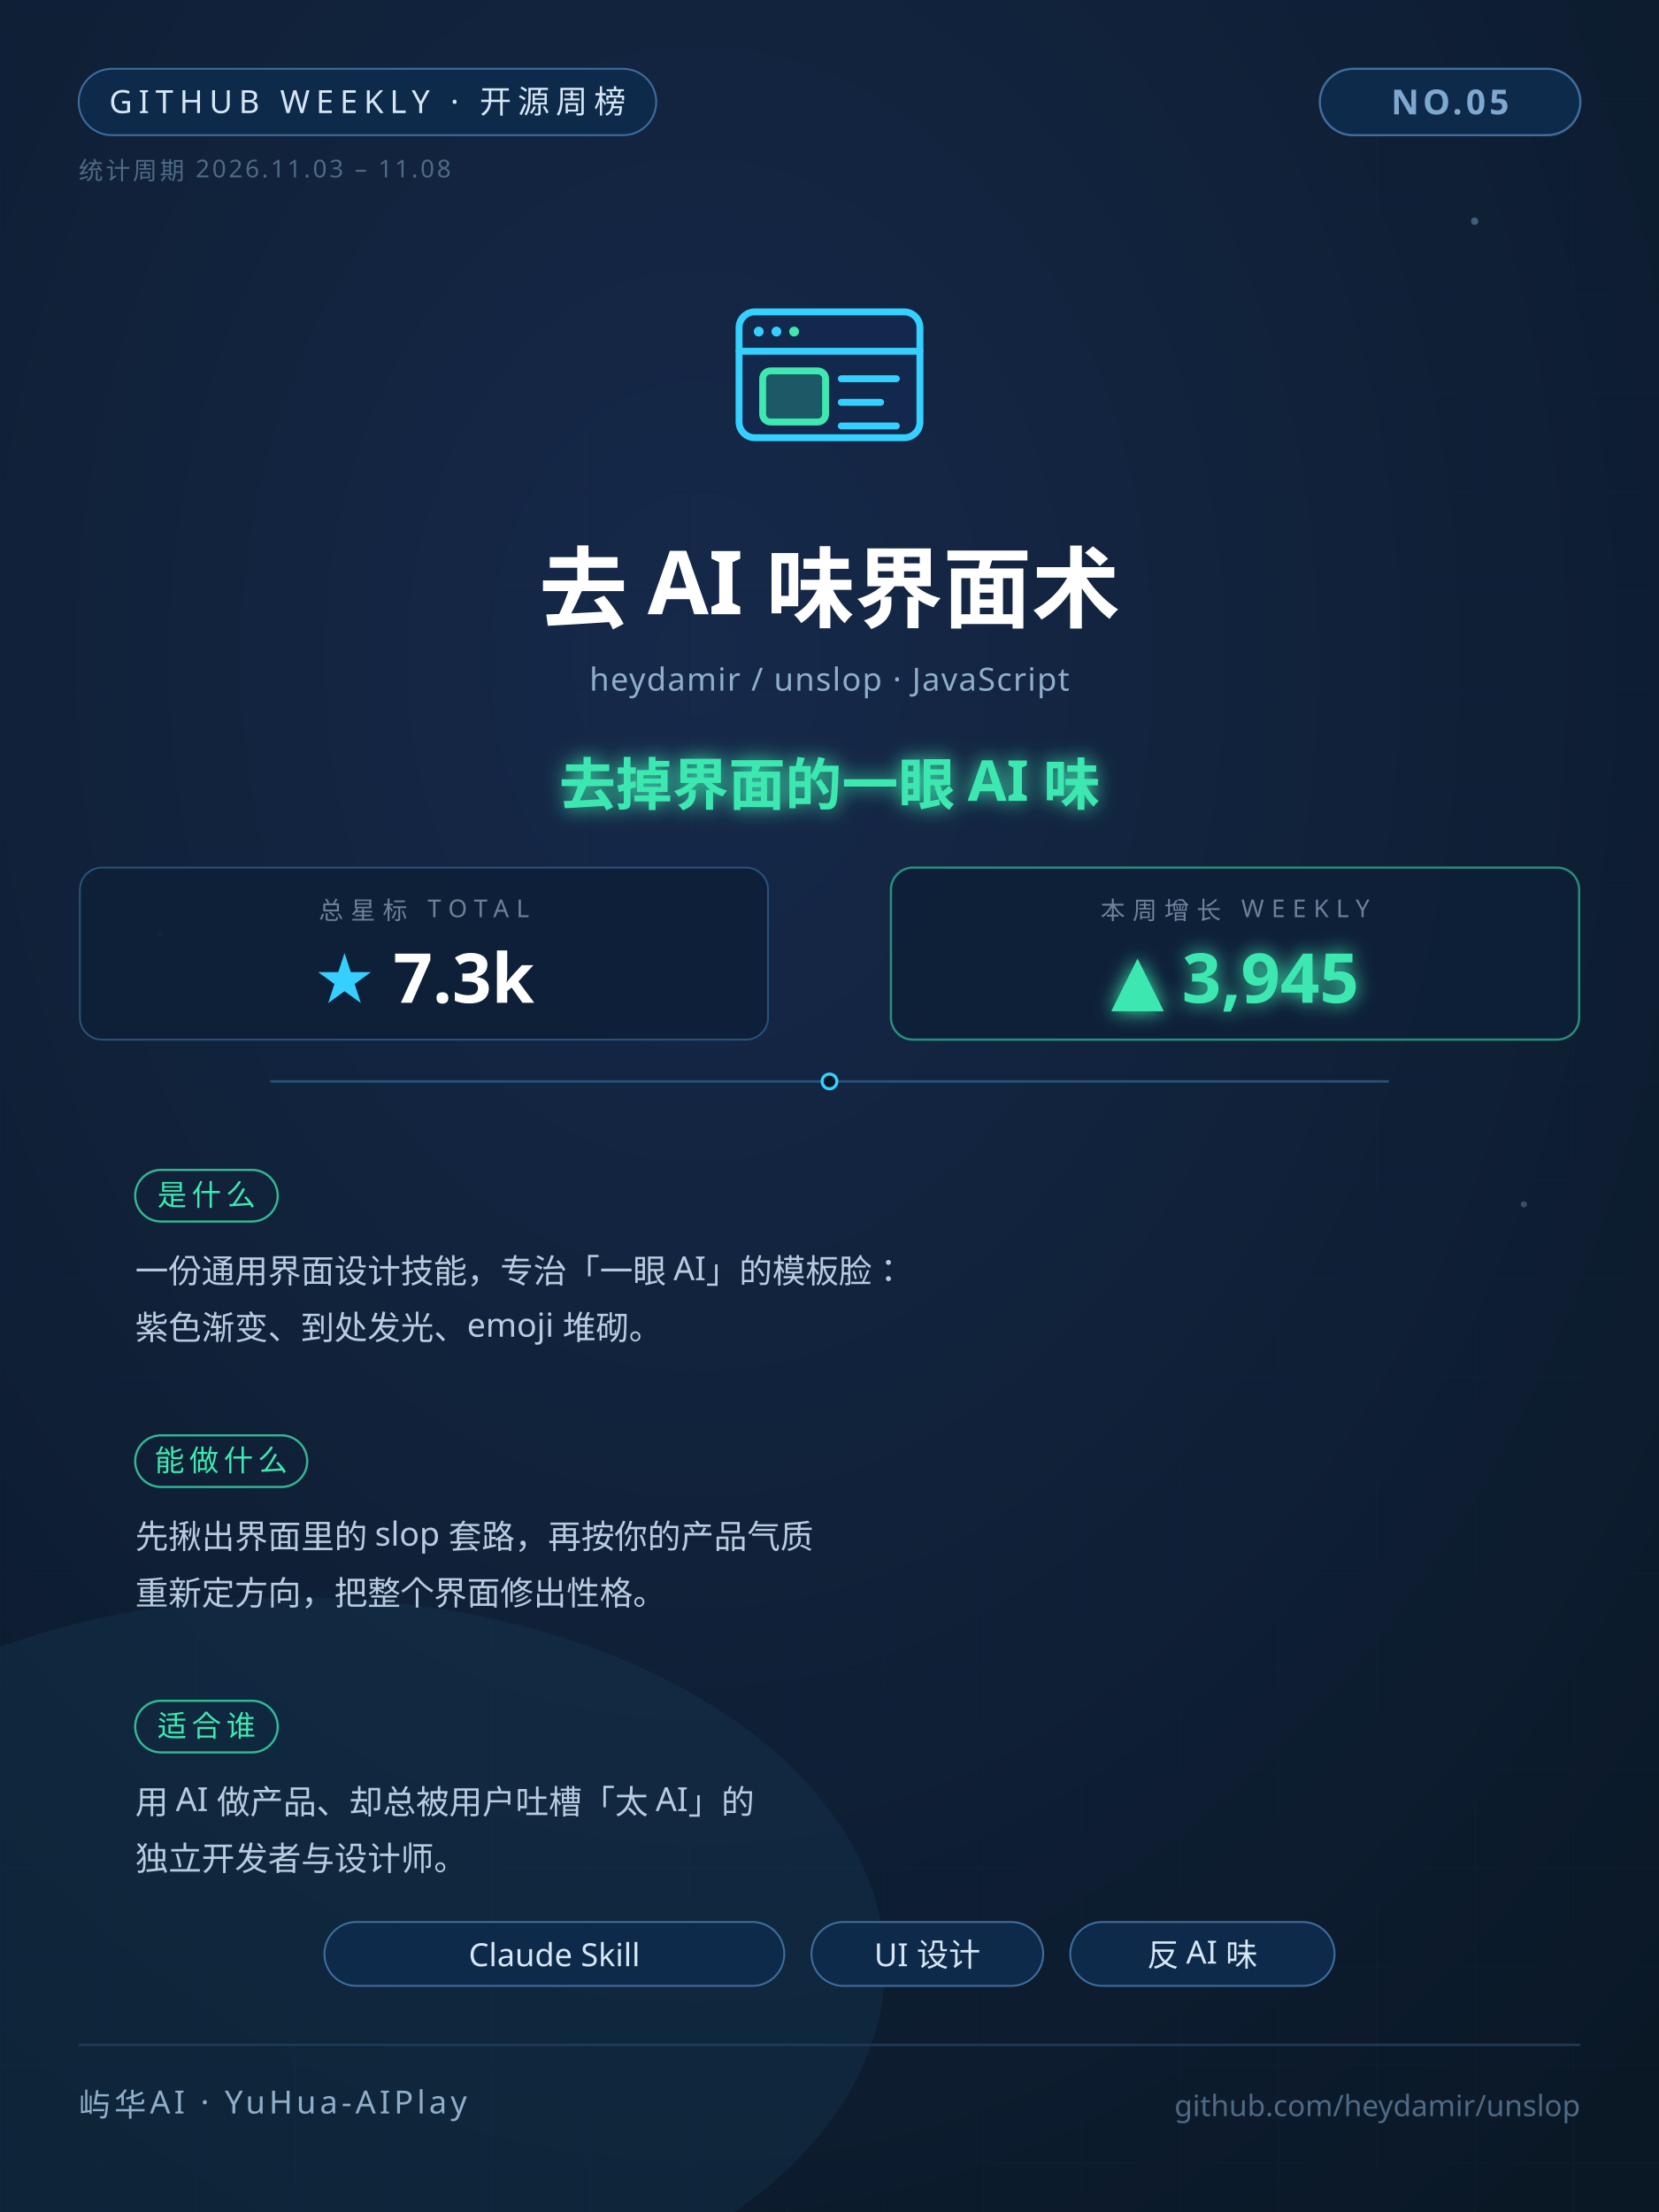
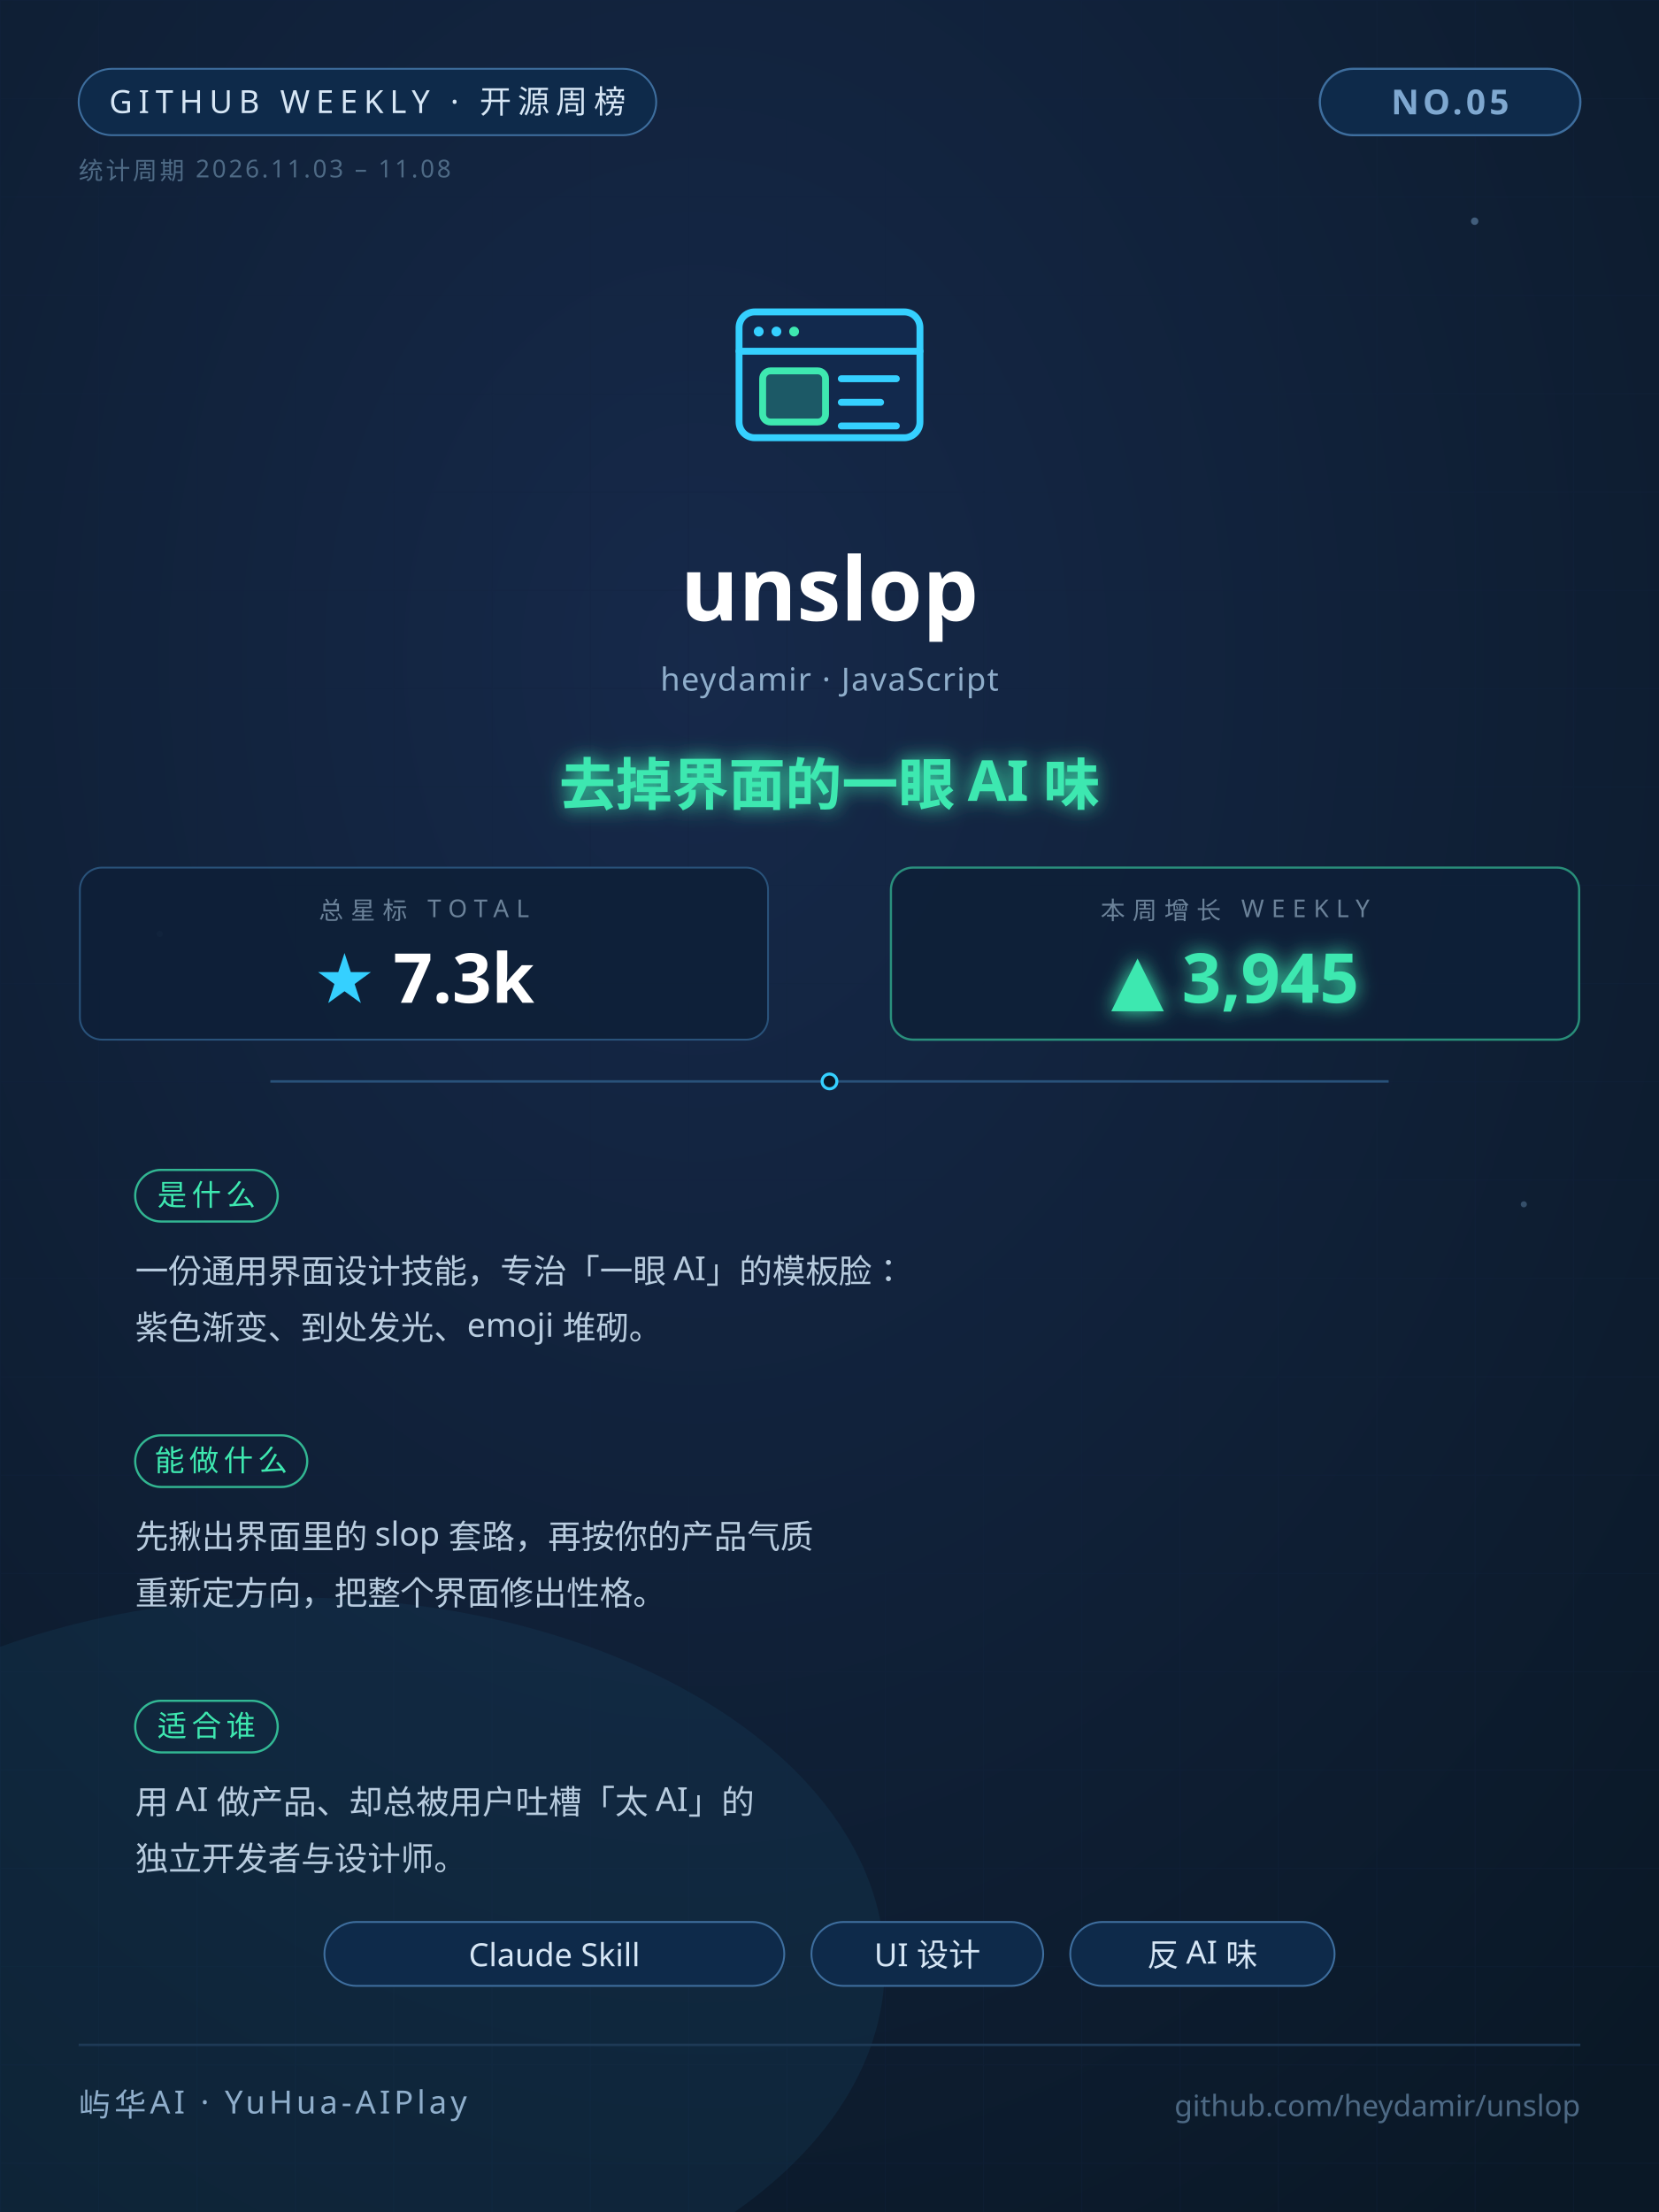
<svg xmlns="http://www.w3.org/2000/svg" viewBox="0 0 1350 1800" font-family="'PingFang SC','Hiragino Sans GB',sans-serif">
  <defs>
    <radialGradient id="bgGlow" cx="42%" cy="30%" r="85%">
      <stop offset="0%" stop-color="#16294A" />
      <stop offset="100%" stop-color="#0A1826" />
    </radialGradient>
    <filter id="glowGreen" x="-60%" y="-60%" width="220%" height="220%">
      <feDropShadow dx="0" dy="0" stdDeviation="8" flood-color="#3EE8B0" />
    </filter>
    <pattern id="grid" width="80" height="80" patternUnits="userSpaceOnUse">
      <path d="M80 0H0V80" fill="none" stroke="#132440" stroke-opacity="0.35" stroke-width="1.5" />
    </pattern>
    <g id="ic-uiwin" fill="none" stroke="#35D0FF" stroke-width="3.5" stroke-linejoin="round" stroke-linecap="round">
      <rect x="-46" y="-32" width="92" height="64" rx="8" fill="#12294D" />
      <line x1="-46" y1="-12" x2="46" y2="-12" />
      <circle cx="-36" cy="-22" r="2.5" fill="#35D0FF" stroke="none" />
      <circle cx="-27" cy="-22" r="2.5" fill="#35D0FF" stroke="none" />
      <circle cx="-18" cy="-22" r="2.5" fill="#3EE8B0" stroke="none" />
      <rect x="-34" y="-2" width="32" height="26" rx="4" fill="#3EE8B0" fill-opacity="0.25" stroke="#3EE8B0" />
      <line x1="6" y1="2" x2="34" y2="2" />
      <line x1="6" y1="14" x2="26" y2="14" />
      <line x1="6" y1="26" x2="34" y2="26" />
    </g>
  </defs>
  <rect width="1350" height="1800" fill="url(#bgGlow)" />
  <rect width="1350" height="1800" fill="url(#grid)" />
  <ellipse cx="240" cy="1600" rx="480" ry="300" fill="#14405E" opacity="0.28" />
  <circle cx="1200" cy="180" r="3" fill="#7FA8D0" opacity="0.45" />
  <circle cx="130" cy="760" r="2.5" fill="#7FA8D0" opacity="0.3" />
  <circle cx="1240" cy="980" r="2.5" fill="#7FA8D0" opacity="0.35" />
  <rect x="64" y="56" width="470" height="54" rx="27" fill="#0E2A4A" stroke="#3E6E9E" stroke-width="1.5" />
  <text x="299" y="92" text-anchor="middle" font-size="26" letter-spacing="5" fill="#D6E6F5">GITHUB WEEKLY · 开源周榜</text>
  <text x="64" y="146" font-size="20" letter-spacing="2" fill="#4E6A85">统计周期 2026.11.03 – 11.08</text>
  <rect x="1074" y="56" width="212" height="54" rx="27" fill="#0E2A4A" stroke="#3E6E9E" stroke-width="1.8" />
  <text x="1180" y="93" text-anchor="middle" font-size="28" font-weight="800" letter-spacing="3" fill="#7FA8D0">NO.05</text>
  <use href="#ic-uiwin" transform="translate(675 305) scale(1.6)" />
-   <text x="675" y="505" text-anchor="middle" font-size="72" font-weight="800" fill="#FFFFFF">去 AI 味界面术</text>
-   <text x="675" y="562" text-anchor="middle" font-size="26" letter-spacing="1" fill="#8FAECB">heydamir / unslop · JavaScript</text>
+   <text x="675" y="505" text-anchor="middle" font-size="72" font-weight="800" fill="#FFFFFF">unslop</text>
+   <text x="675" y="562" text-anchor="middle" font-size="26" letter-spacing="1" fill="#8FAECB">heydamir · JavaScript</text>
  <text x="675" y="655" text-anchor="middle" font-size="46" font-weight="700" fill="#3EE8B0" filter="url(#glowGreen)">去掉界面的一眼 AI 味</text>
  <rect x="65" y="706" width="560" height="140" rx="18" fill="#0E2038" fill-opacity="0.9" stroke="#29527A" stroke-width="1.5" />
  <text x="345" y="748" text-anchor="middle" font-size="20" letter-spacing="6" fill="#6B8299">总星标 TOTAL</text>
  <text x="345" y="816" text-anchor="middle" font-size="56" font-weight="800" fill="#FFFFFF">
    <tspan fill="#35D0FF">★</tspan> 7.3k</text>
  <rect x="725" y="706" width="560" height="140" rx="18" fill="#0E2038" fill-opacity="0.9" stroke="#3EE8B0" stroke-opacity="0.55" stroke-width="1.8" />
  <text x="1005" y="748" text-anchor="middle" font-size="20" letter-spacing="6" fill="#6B8299">本周增长 WEEKLY</text>
  <text x="1005" y="816" text-anchor="middle" font-size="56" font-weight="800" fill="#3EE8B0" filter="url(#glowGreen)">▲ 3,945</text>
  <line x1="220" y1="880" x2="1130" y2="880" stroke="#29527A" stroke-width="2" />
  <circle cx="675" cy="880" r="6" fill="#0A1826" stroke="#35D0FF" stroke-width="2.5" />
  <rect x="110" y="952" width="116" height="42" rx="21" fill="none" stroke="#3EE8B0" stroke-opacity="0.75" stroke-width="1.8" />
  <text x="168" y="981" text-anchor="middle" font-size="24" letter-spacing="4" fill="#3EE8B0">是什么</text>
  <text x="110" y="1044" font-size="27" fill="#B8CCDF">一份通用界面设计技能，专治「一眼 AI」的模板脸：</text>
  <text x="110" y="1090" font-size="27" fill="#B8CCDF">紫色渐变、到处发光、emoji 堆砌。</text>
  <rect x="110" y="1168" width="140" height="42" rx="21" fill="none" stroke="#3EE8B0" stroke-opacity="0.75" stroke-width="1.8" />
  <text x="180" y="1197" text-anchor="middle" font-size="24" letter-spacing="4" fill="#3EE8B0">能做什么</text>
  <text x="110" y="1260" font-size="27" fill="#B8CCDF">先揪出界面里的 slop 套路，再按你的产品气质</text>
  <text x="110" y="1306" font-size="27" fill="#B8CCDF">重新定方向，把整个界面修出性格。</text>
  <rect x="110" y="1384" width="116" height="42" rx="21" fill="none" stroke="#3EE8B0" stroke-opacity="0.75" stroke-width="1.8" />
  <text x="168" y="1413" text-anchor="middle" font-size="24" letter-spacing="4" fill="#3EE8B0">适合谁</text>
  <text x="110" y="1476" font-size="27" fill="#B8CCDF">用 AI 做产品、却总被用户吐槽「太 AI」的</text>
  <text x="110" y="1522" font-size="27" fill="#B8CCDF">独立开发者与设计师。</text>
  <rect x="264.0" y="1564" width="374.2" height="52" rx="26" fill="#0E2A4A" stroke="#3E6E9E" stroke-width="1.5" />
  <text x="451.1" y="1600" text-anchor="middle" font-size="26" fill="#D6E6F5">Claude Skill</text>
  <rect x="660.3" y="1564" width="188.6" height="52" rx="26" fill="#0E2A4A" stroke="#3E6E9E" stroke-width="1.5" />
  <text x="754.6" y="1600" text-anchor="middle" font-size="26" fill="#D6E6F5">UI 设计</text>
  <rect x="870.9" y="1564" width="215.1" height="52" rx="26" fill="#0E2A4A" stroke="#3E6E9E" stroke-width="1.5" />
  <text x="978.4" y="1600" text-anchor="middle" font-size="26" fill="#D6E6F5">反 AI 味</text>
  <line x1="64" y1="1664" x2="1286" y2="1664" stroke="#1E3A56" stroke-width="2" />
  <text x="64" y="1722" font-size="26" letter-spacing="3" fill="#8FAECB">屿华AI · YuHua-AIPlay</text>
  <text x="1286" y="1722" text-anchor="end" font-size="24" fill="#4E6A85">github.com/heydamir/unslop</text>
</svg>
